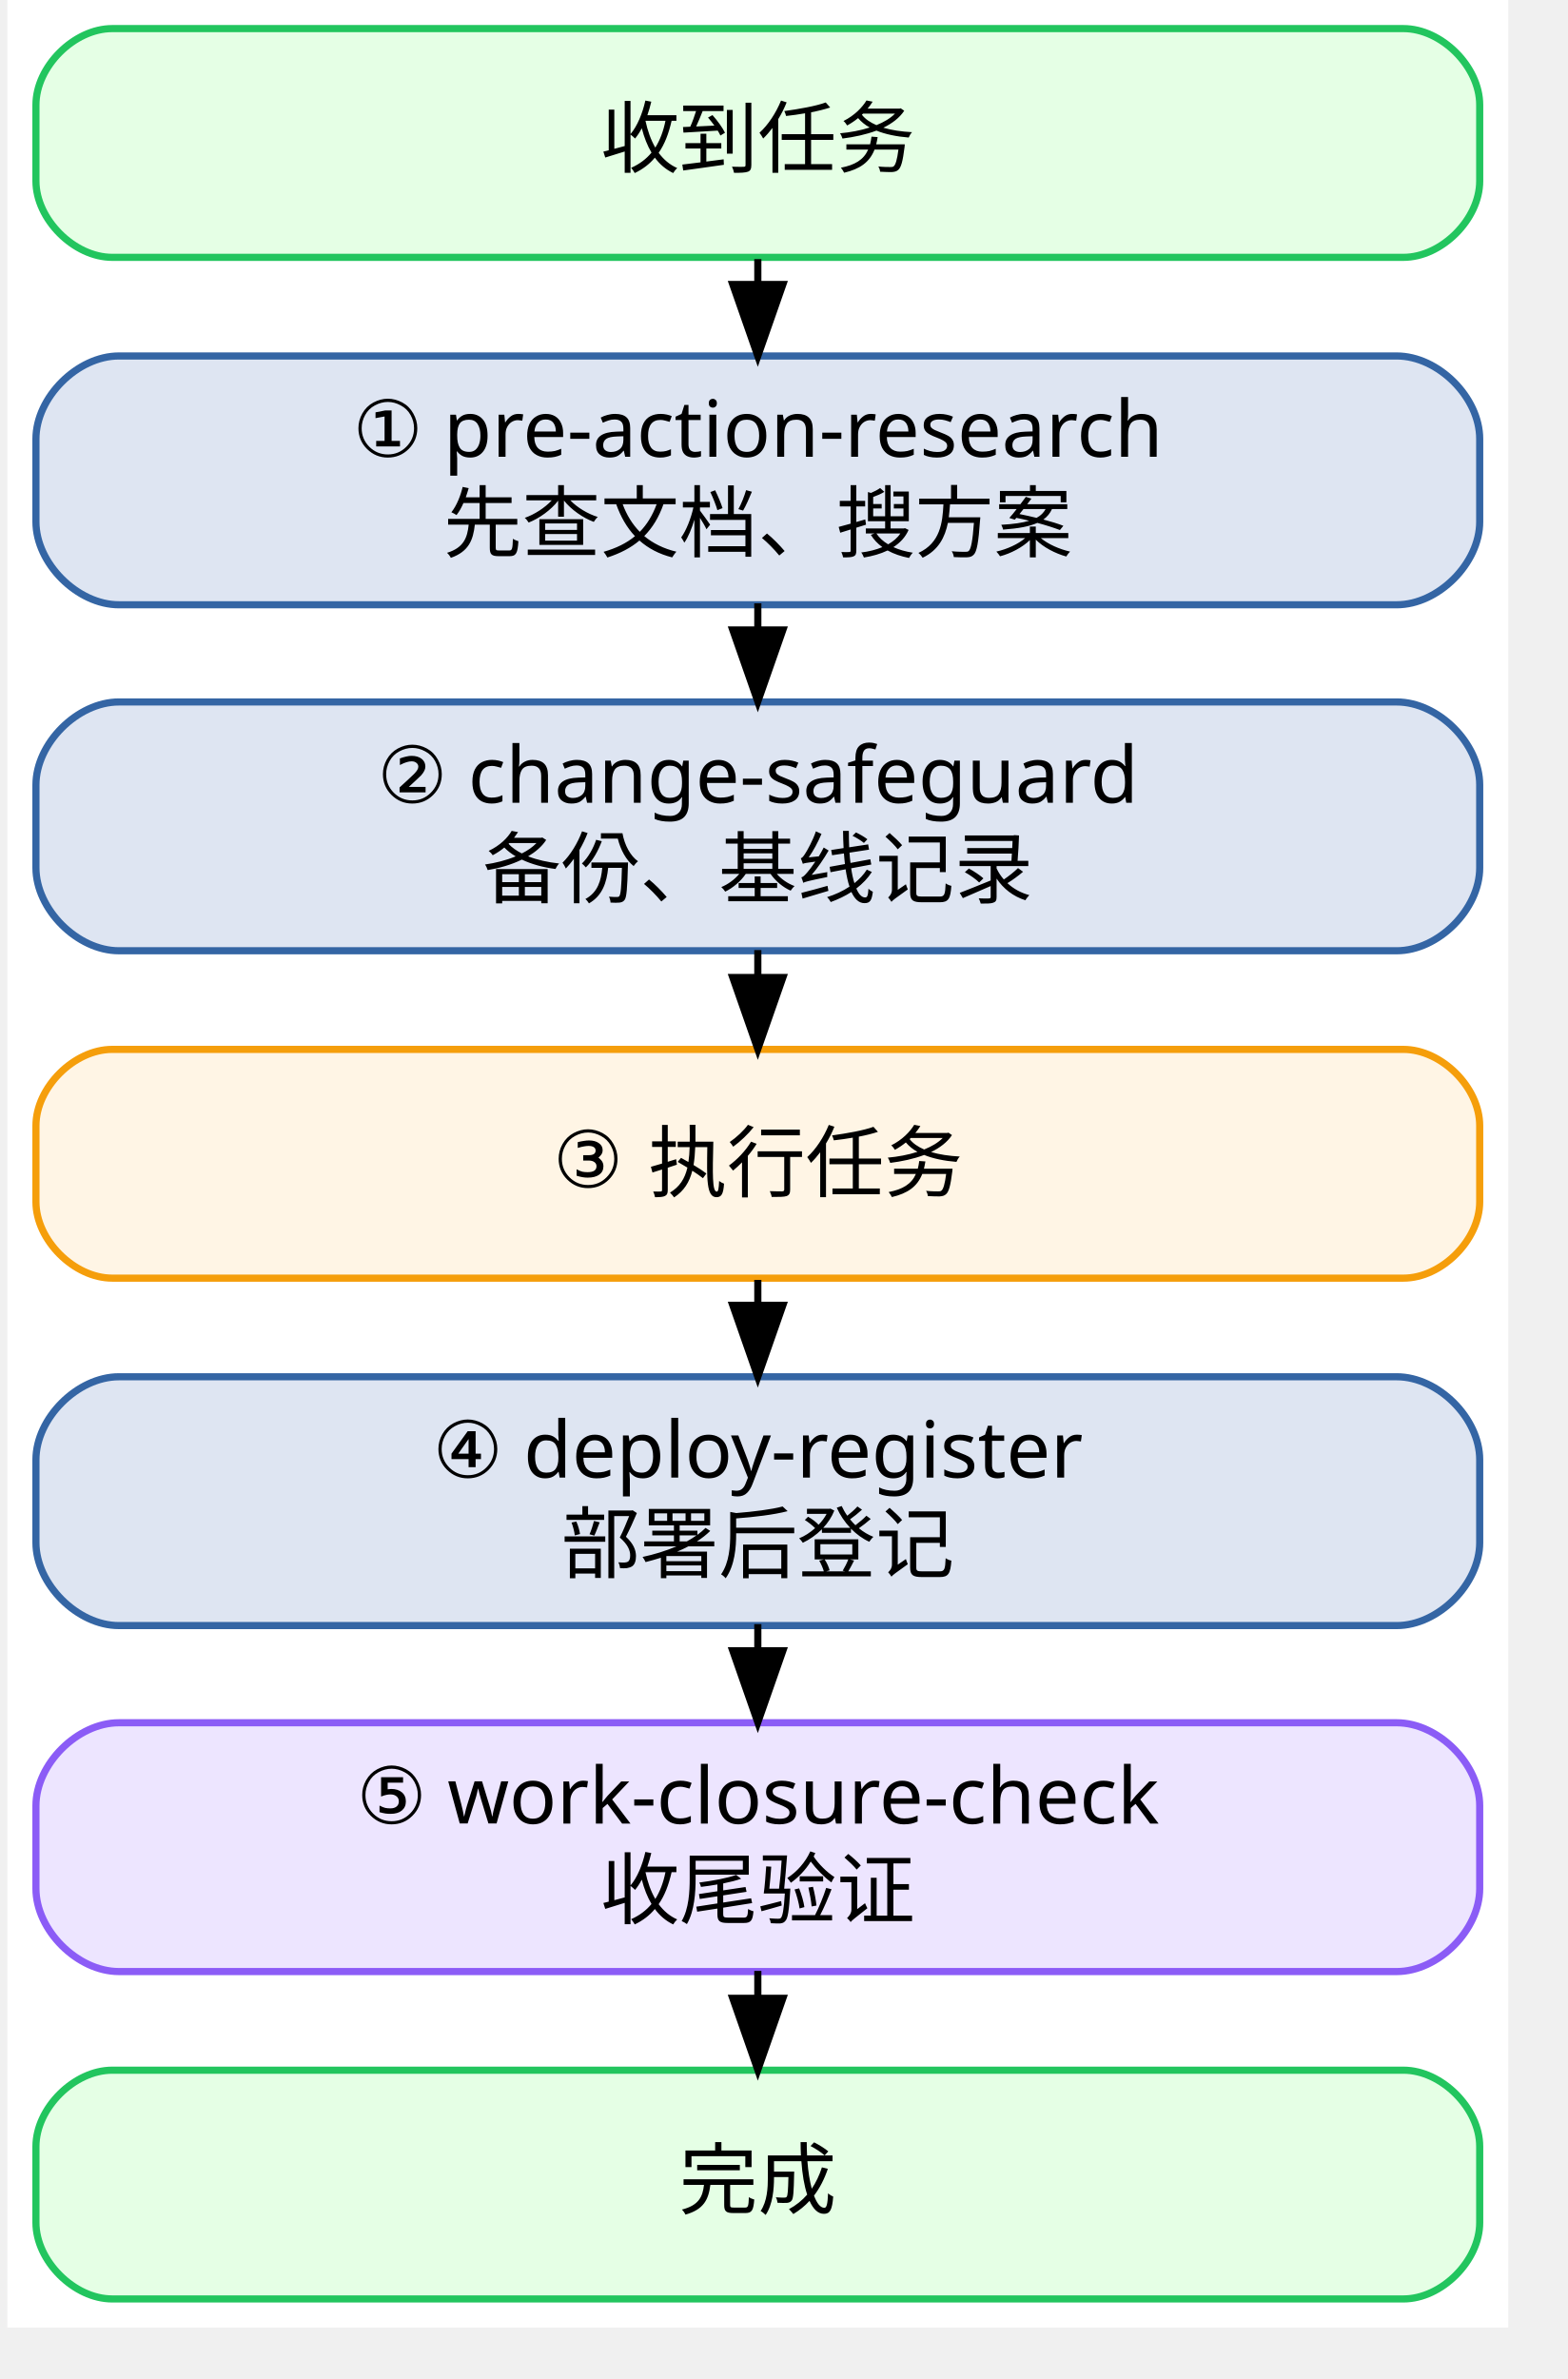
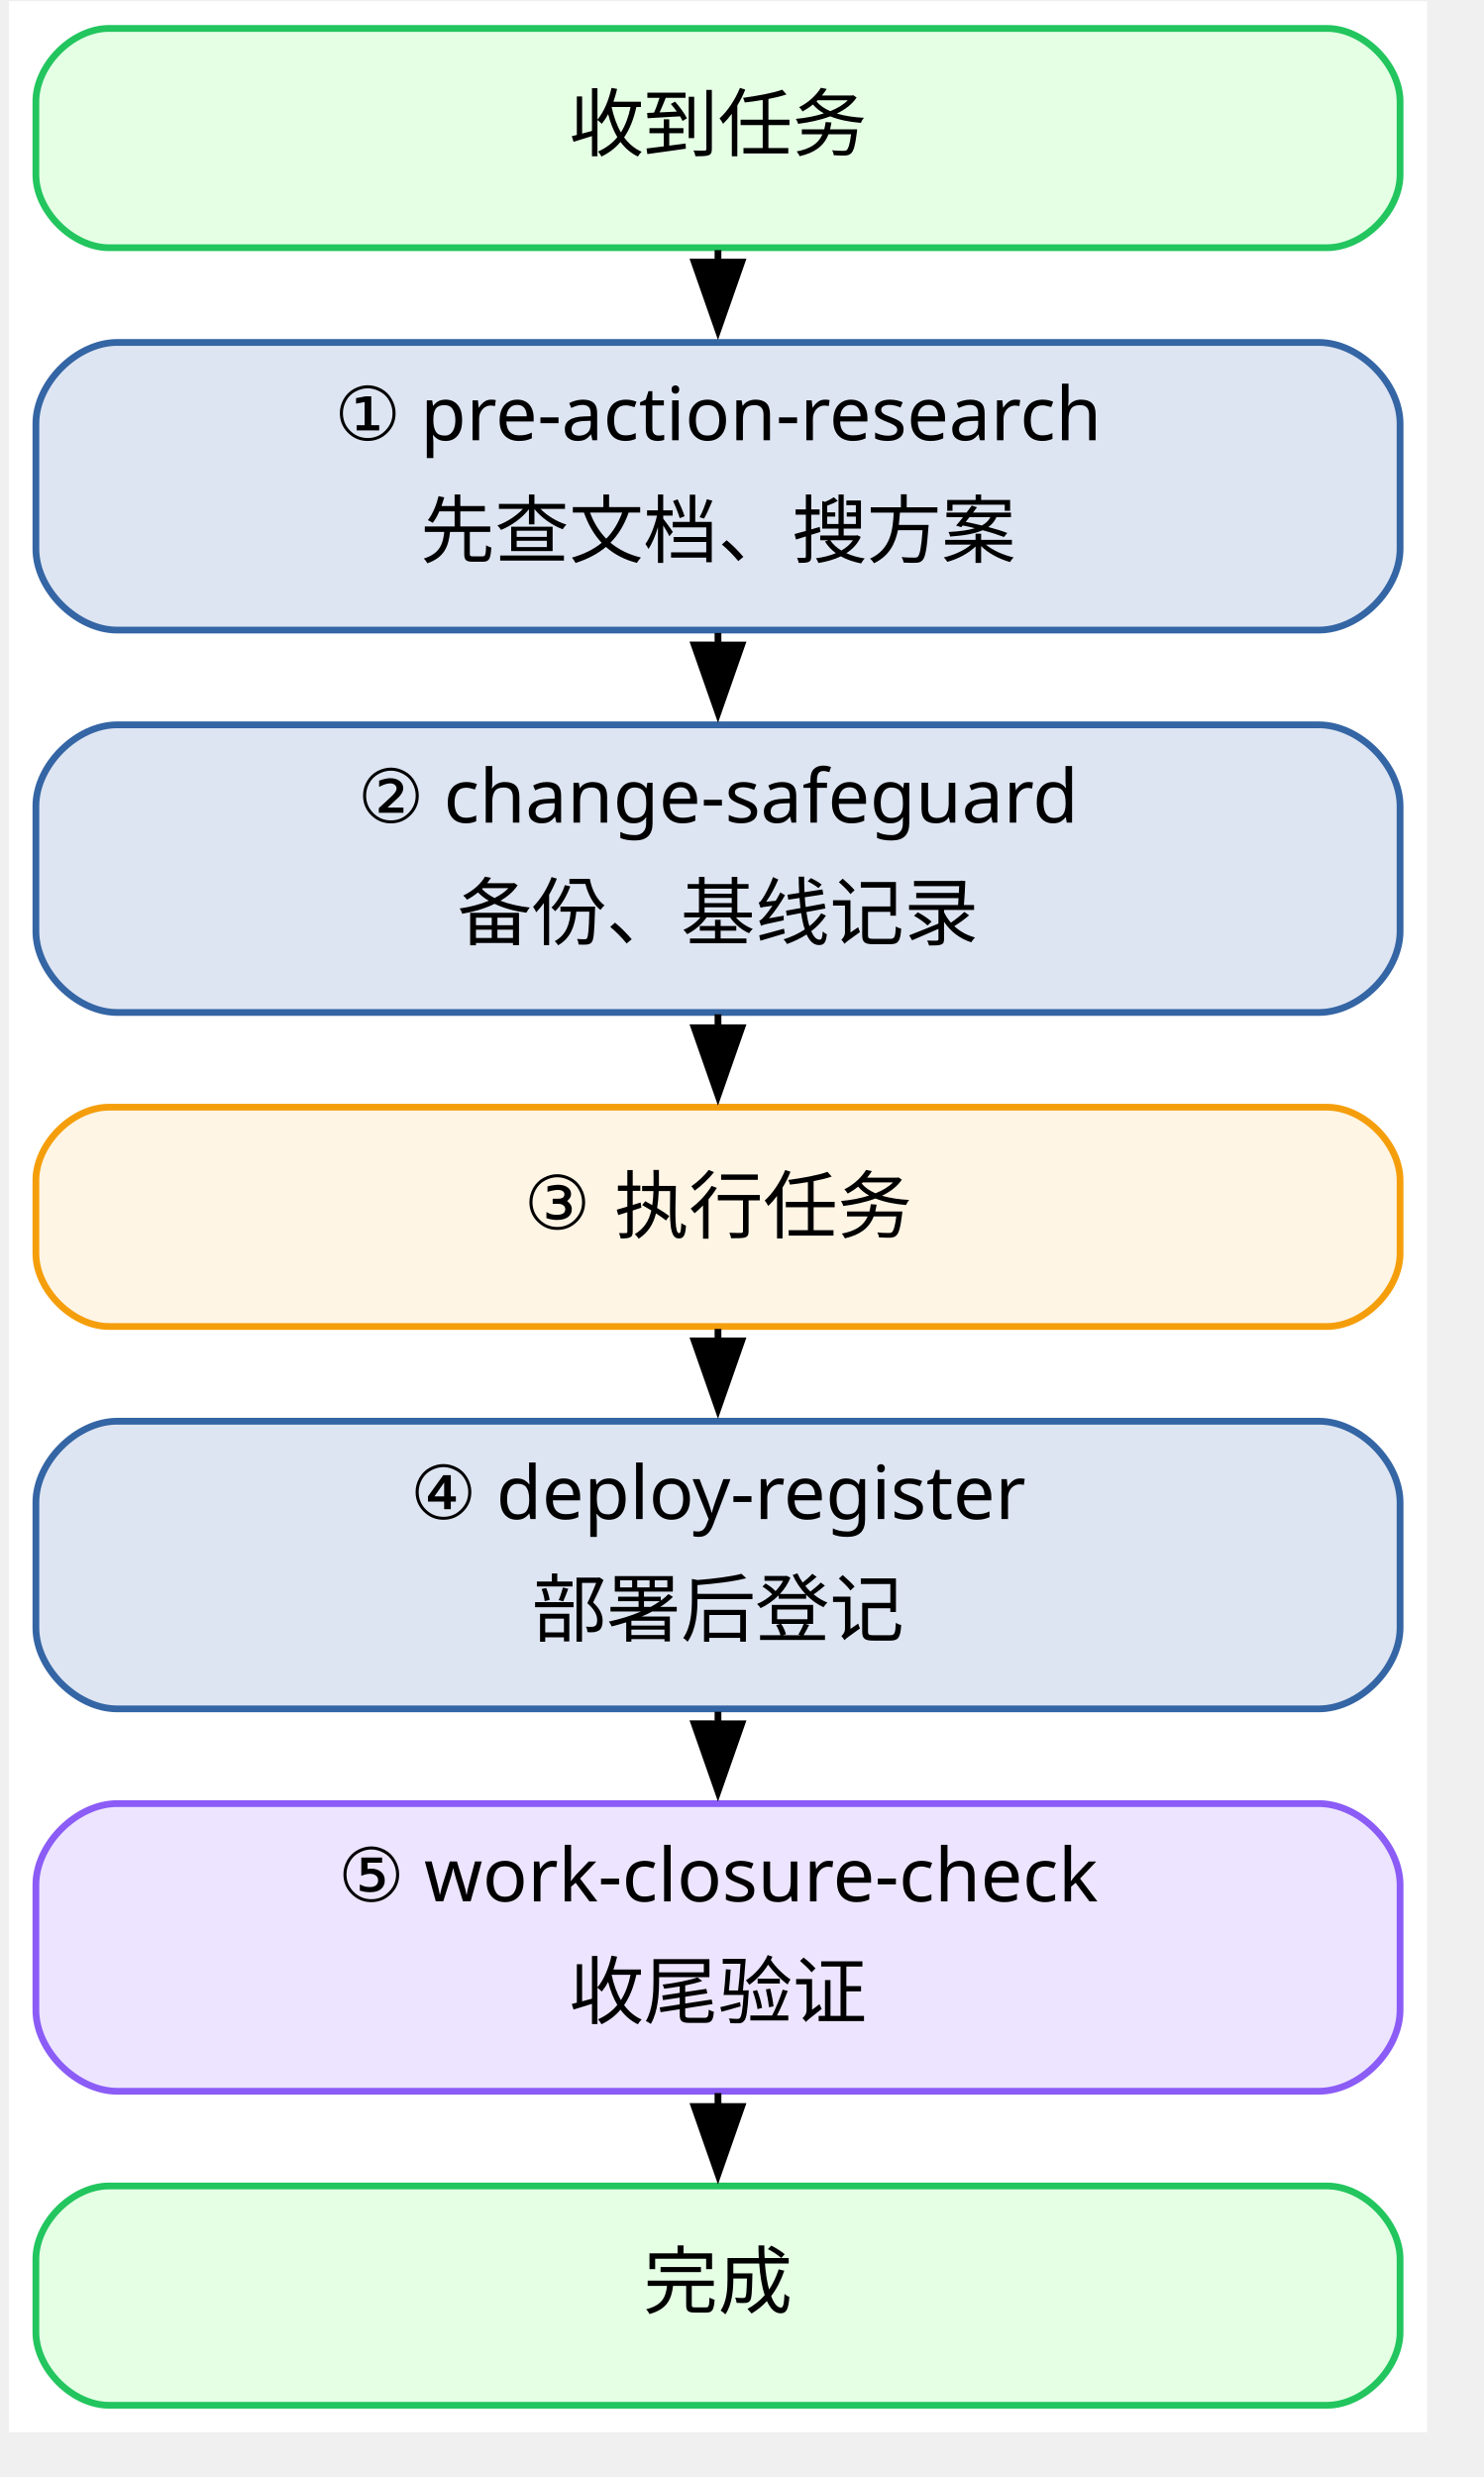
- <svg xmlns="http://www.w3.org/2000/svg" width="224pt" height="340pt" viewBox="7.20 7.20 217.20 332.80">
-   <g id="graph0" class="graph" transform="scale(1 1) rotate(0) translate(11.2 328.8)">
-     <polygon fill="#ffffff" stroke="transparent" points="-4,4 -4,-321.6 206,-321.6 206,4 -4,4" />
+ <svg xmlns="http://www.w3.org/2000/svg" width="224pt" height="374pt" viewBox="7.00 7.00 217.00 366.00">
+   <g id="graph0" class="graph" transform="scale(1 1) rotate(0) translate(11.2 362.4)">
+     <polygon fill="white" stroke="none" points="-4,4 -4,-355.2 205.6,-355.2 205.6,4 -4,4" />
    <g id="node1" class="node">
-       <path fill="#e5ffe5" stroke="#22c55e" d="M191.333,-317.6C191.333,-317.6 10.667,-317.6 10.667,-317.6 5.333,-317.6 0,-312.267 0,-306.933 0,-306.933 0,-296.267 0,-296.267 0,-290.933 5.333,-285.6 10.667,-285.6 10.667,-285.6 191.333,-285.6 191.333,-285.6 196.667,-285.6 202,-290.933 202,-296.267 202,-296.267 202,-306.933 202,-306.933 202,-312.267 196.667,-317.6 191.333,-317.6" />
-       <text text-anchor="middle" x="101" y="-298.3" font-family="sans-serif" font-size="11.00" fill="#000000">收到任务</text>
+       <path fill="#e5ffe5" stroke="#22c55e" d="M190.8,-351.2C190.8,-351.2 10.8,-351.2 10.8,-351.2 5.4,-351.2 0,-345.8 0,-340.4 0,-340.4 0,-329.6 0,-329.6 0,-324.2 5.4,-318.8 10.8,-318.8 10.8,-318.8 190.8,-318.8 190.8,-318.8 196.2,-318.8 201.6,-324.2 201.6,-329.6 201.6,-329.6 201.6,-340.4 201.6,-340.4 201.6,-345.8 196.2,-351.2 190.8,-351.2" />
+       <text xml:space="preserve" text-anchor="middle" x="100.8" y="-333.18" font-family="sans-serif" font-size="11.00">收到任务</text>
    </g>
    <g id="node2" class="node">
-       <path fill="#dee5f2" stroke="#3465a4" d="M190.398,-271.802C190.398,-271.802 11.602,-271.802 11.602,-271.802 5.801,-271.802 0,-266.002 0,-260.201 0,-260.201 0,-248.599 0,-248.599 0,-242.798 5.801,-236.998 11.602,-236.998 11.602,-236.998 190.398,-236.998 190.398,-236.998 196.199,-236.998 202,-242.798 202,-248.599 202,-248.599 202,-260.201 202,-260.201 202,-266.002 196.199,-271.802 190.398,-271.802" />
-       <text text-anchor="middle" x="101" y="-257.7" font-family="sans-serif" font-size="11.00" fill="#000000">① pre-action-research</text>
-       <text text-anchor="middle" x="101" y="-244.5" font-family="sans-serif" font-size="11.00" fill="#000000">先查文档、搜方案</text>
+       <path fill="#dee5f2" stroke="#3465a4" d="M189.6,-304.8C189.6,-304.8 12,-304.8 12,-304.8 6,-304.8 0,-298.8 0,-292.8 0,-292.8 0,-274.3 0,-274.3 0,-268.3 6,-262.3 12,-262.3 12,-262.3 189.6,-262.3 189.6,-262.3 195.6,-262.3 201.6,-268.3 201.6,-274.3 201.6,-274.3 201.6,-292.8 201.6,-292.8 201.6,-298.8 195.6,-304.8 189.6,-304.8" />
+       <text xml:space="preserve" text-anchor="middle" x="100.8" y="-290.35" font-family="sans-serif" font-size="11.00">① pre-action-research</text>
+       <text xml:space="preserve" text-anchor="middle" x="100.8" y="-273.1" font-family="sans-serif" font-size="11.00">先查文档、搜方案</text>
    </g>
    <g id="edge1" class="edge">
-       <path fill="none" stroke="#000000" d="M101,-285.356C101,-285.356 101,-281.802 101,-281.802" />
-       <polygon fill="#000000" stroke="#000000" points="104.5,-281.802 101,-271.802 97.5,-281.802 104.5,-281.802" />
+       <path fill="none" stroke="black" d="M100.8,-318.44C100.8,-318.44 100.8,-316.67 100.8,-316.67" />
+       <polygon fill="black" stroke="black" points="104.3,-316.67 100.8,-306.67 97.3,-316.67 104.3,-316.67" />
    </g>
    <g id="node3" class="node">
-       <path fill="#dee5f2" stroke="#3465a4" d="M190.398,-223.402C190.398,-223.402 11.602,-223.402 11.602,-223.402 5.801,-223.402 0,-217.602 0,-211.801 0,-211.801 0,-200.199 0,-200.199 0,-194.398 5.801,-188.598 11.602,-188.598 11.602,-188.598 190.398,-188.598 190.398,-188.598 196.199,-188.598 202,-194.398 202,-200.199 202,-200.199 202,-211.801 202,-211.801 202,-217.602 196.199,-223.402 190.398,-223.402" />
-       <text text-anchor="middle" x="101" y="-209.3" font-family="sans-serif" font-size="11.00" fill="#000000">② change-safeguard</text>
-       <text text-anchor="middle" x="101" y="-196.1" font-family="sans-serif" font-size="11.00" fill="#000000">备份、基线记录</text>
+       <path fill="#dee5f2" stroke="#3465a4" d="M189.6,-248.3C189.6,-248.3 12,-248.3 12,-248.3 6,-248.3 0,-242.3 0,-236.3 0,-236.3 0,-217.8 0,-217.8 0,-211.8 6,-205.8 12,-205.8 12,-205.8 189.6,-205.8 189.6,-205.8 195.6,-205.8 201.6,-211.8 201.6,-217.8 201.6,-217.8 201.6,-236.3 201.6,-236.3 201.6,-242.3 195.6,-248.3 189.6,-248.3" />
+       <text xml:space="preserve" text-anchor="middle" x="100.8" y="-233.85" font-family="sans-serif" font-size="11.00">② change-safeguard</text>
+       <text xml:space="preserve" text-anchor="middle" x="100.8" y="-216.6" font-family="sans-serif" font-size="11.00">备份、基线记录</text>
    </g>
    <g id="edge2" class="edge">
-       <path fill="none" stroke="#000000" d="M101,-237.2C101,-237.2 101,-233.471 101,-233.471" />
-       <polygon fill="#000000" stroke="#000000" points="104.5,-233.471 101,-223.471 97.5,-233.471 104.5,-233.471" />
+       <path fill="none" stroke="black" d="M100.8,-261.87C100.8,-261.87 100.8,-260.1 100.8,-260.1" />
+       <polygon fill="black" stroke="black" points="104.3,-260.09 100.8,-250.1 97.3,-260.1 104.3,-260.09" />
    </g>
    <g id="node4" class="node">
-       <path fill="#fff5e5" stroke="#f59e0b" d="M191.333,-174.8C191.333,-174.8 10.667,-174.8 10.667,-174.8 5.333,-174.8 0,-169.467 0,-164.133 0,-164.133 0,-153.467 0,-153.467 0,-148.133 5.333,-142.8 10.667,-142.8 10.667,-142.8 191.333,-142.8 191.333,-142.8 196.667,-142.8 202,-148.133 202,-153.467 202,-153.467 202,-164.133 202,-164.133 202,-169.467 196.667,-174.8 191.333,-174.8" />
-       <text text-anchor="middle" x="101" y="-155.5" font-family="sans-serif" font-size="11.00" fill="#000000">③ 执行任务</text>
+       <path fill="#fff5e5" stroke="#f59e0b" d="M190.8,-191.8C190.8,-191.8 10.8,-191.8 10.8,-191.8 5.4,-191.8 0,-186.4 0,-181 0,-181 0,-170.2 0,-170.2 0,-164.8 5.4,-159.4 10.8,-159.4 10.8,-159.4 190.8,-159.4 190.8,-159.4 196.2,-159.4 201.6,-164.8 201.6,-170.2 201.6,-170.2 201.6,-181 201.6,-181 201.6,-186.4 196.2,-191.8 190.8,-191.8" />
+       <text xml:space="preserve" text-anchor="middle" x="100.8" y="-173.78" font-family="sans-serif" font-size="11.00">③ 执行任务</text>
    </g>
    <g id="edge3" class="edge">
-       <path fill="none" stroke="#000000" d="M101,-188.692C101,-188.692 101,-184.852 101,-184.852" />
-       <polygon fill="#000000" stroke="#000000" points="104.5,-184.852 101,-174.852 97.5,-184.852 104.5,-184.852" />
+       <path fill="none" stroke="black" d="M100.8,-205.53C100.8,-205.53 100.8,-203.54 100.8,-203.54" />
+       <polygon fill="black" stroke="black" points="104.3,-203.54 100.8,-193.54 97.3,-203.54 104.3,-203.54" />
    </g>
    <g id="node5" class="node">
-       <path fill="#dee5f2" stroke="#3465a4" d="M190.398,-129.002C190.398,-129.002 11.602,-129.002 11.602,-129.002 5.801,-129.002 0,-123.202 0,-117.401 0,-117.401 0,-105.799 0,-105.799 0,-99.998 5.801,-94.198 11.602,-94.198 11.602,-94.198 190.398,-94.198 190.398,-94.198 196.199,-94.198 202,-99.998 202,-105.799 202,-105.799 202,-117.401 202,-117.401 202,-123.202 196.199,-129.002 190.398,-129.002" />
-       <text text-anchor="middle" x="101" y="-114.9" font-family="sans-serif" font-size="11.00" fill="#000000">④ deploy-register</text>
-       <text text-anchor="middle" x="101" y="-101.7" font-family="sans-serif" font-size="11.00" fill="#000000">部署后登记</text>
+       <path fill="#dee5f2" stroke="#3465a4" d="M189.6,-145.4C189.6,-145.4 12,-145.4 12,-145.4 6,-145.4 0,-139.4 0,-133.4 0,-133.4 0,-114.9 0,-114.9 0,-108.9 6,-102.9 12,-102.9 12,-102.9 189.6,-102.9 189.6,-102.9 195.6,-102.9 201.6,-108.9 201.6,-114.9 201.6,-114.9 201.6,-133.4 201.6,-133.4 201.6,-139.4 195.6,-145.4 189.6,-145.4" />
+       <text xml:space="preserve" text-anchor="middle" x="100.8" y="-130.95" font-family="sans-serif" font-size="11.00">④ deploy-register</text>
+       <text xml:space="preserve" text-anchor="middle" x="100.8" y="-113.7" font-family="sans-serif" font-size="11.00">部署后登记</text>
    </g>
    <g id="edge4" class="edge">
-       <path fill="none" stroke="#000000" d="M101,-142.556C101,-142.556 101,-139.002 101,-139.002" />
-       <polygon fill="#000000" stroke="#000000" points="104.5,-139.002 101,-129.002 97.5,-139.002 104.5,-139.002" />
+       <path fill="none" stroke="black" d="M100.8,-159.04C100.8,-159.04 100.8,-157.27 100.8,-157.27" />
+       <polygon fill="black" stroke="black" points="104.3,-157.27 100.8,-147.27 97.3,-157.27 104.3,-157.27" />
    </g>
    <g id="node6" class="node">
-       <path fill="#ede5ff" stroke="#8b5cf6" d="M190.398,-80.602C190.398,-80.602 11.602,-80.602 11.602,-80.602 5.801,-80.602 0,-74.802 0,-69.001 0,-69.001 0,-57.399 0,-57.399 0,-51.598 5.801,-45.798 11.602,-45.798 11.602,-45.798 190.398,-45.798 190.398,-45.798 196.199,-45.798 202,-51.598 202,-57.399 202,-57.399 202,-69.001 202,-69.001 202,-74.802 196.199,-80.602 190.398,-80.602" />
-       <text text-anchor="middle" x="101" y="-66.5" font-family="sans-serif" font-size="11.00" fill="#000000">⑤ work-closure-check</text>
-       <text text-anchor="middle" x="101" y="-53.3" font-family="sans-serif" font-size="11.00" fill="#000000">收尾验证</text>
+       <path fill="#ede5ff" stroke="#8b5cf6" d="M189.6,-88.9C189.6,-88.9 12,-88.9 12,-88.9 6,-88.9 0,-82.9 0,-76.9 0,-76.9 0,-58.4 0,-58.4 0,-52.4 6,-46.4 12,-46.4 12,-46.4 189.6,-46.4 189.6,-46.4 195.6,-46.4 201.6,-52.4 201.6,-58.4 201.6,-58.4 201.6,-76.9 201.6,-76.9 201.6,-82.9 195.6,-88.9 189.6,-88.9" />
+       <text xml:space="preserve" text-anchor="middle" x="100.8" y="-74.45" font-family="sans-serif" font-size="11.00">⑤ work-closure-check</text>
+       <text xml:space="preserve" text-anchor="middle" x="100.8" y="-57.2" font-family="sans-serif" font-size="11.00">收尾验证</text>
    </g>
    <g id="edge5" class="edge">
-       <path fill="none" stroke="#000000" d="M101,-94.4C101,-94.4 101,-90.671 101,-90.671" />
-       <polygon fill="#000000" stroke="#000000" points="104.5,-90.671 101,-80.671 97.5,-90.671 104.5,-90.671" />
+       <path fill="none" stroke="black" d="M100.8,-102.47C100.8,-102.47 100.8,-100.7 100.8,-100.7" />
+       <polygon fill="black" stroke="black" points="104.3,-100.69 100.8,-90.7 97.3,-100.7 104.3,-100.69" />
    </g>
    <g id="node7" class="node">
-       <path fill="#e5ffe5" stroke="#22c55e" d="M191.333,-32C191.333,-32 10.667,-32 10.667,-32 5.333,-32 0,-26.667 0,-21.333 0,-21.333 0,-10.667 0,-10.667 0,-5.333 5.333,0 10.667,0 10.667,0 191.333,0 191.333,0 196.667,0 202,-5.333 202,-10.667 202,-10.667 202,-21.333 202,-21.333 202,-26.667 196.667,-32 191.333,-32" />
-       <text text-anchor="middle" x="101" y="-12.7" font-family="sans-serif" font-size="11.00" fill="#000000">完成</text>
+       <path fill="#e5ffe5" stroke="#22c55e" d="M190.8,-32.4C190.8,-32.4 10.8,-32.4 10.8,-32.4 5.4,-32.4 0,-27 0,-21.6 0,-21.6 0,-10.8 0,-10.8 0,-5.4 5.4,0 10.8,0 10.8,0 190.8,0 190.8,0 196.2,0 201.6,-5.4 201.6,-10.8 201.6,-10.8 201.6,-21.6 201.6,-21.6 201.6,-27 196.2,-32.4 190.8,-32.4" />
+       <text xml:space="preserve" text-anchor="middle" x="100.8" y="-14.38" font-family="sans-serif" font-size="11.00">完成</text>
    </g>
    <g id="edge6" class="edge">
-       <path fill="none" stroke="#000000" d="M101,-45.892C101,-45.892 101,-42.052 101,-42.052" />
-       <polygon fill="#000000" stroke="#000000" points="104.5,-42.052 101,-32.052 97.5,-42.052 104.5,-42.052" />
+       <path fill="none" stroke="black" d="M100.8,-46.13C100.8,-46.13 100.8,-44.14 100.8,-44.14" />
+       <polygon fill="black" stroke="black" points="104.3,-44.14 100.8,-34.14 97.3,-44.14 104.3,-44.14" />
    </g>
  </g>
</svg>
